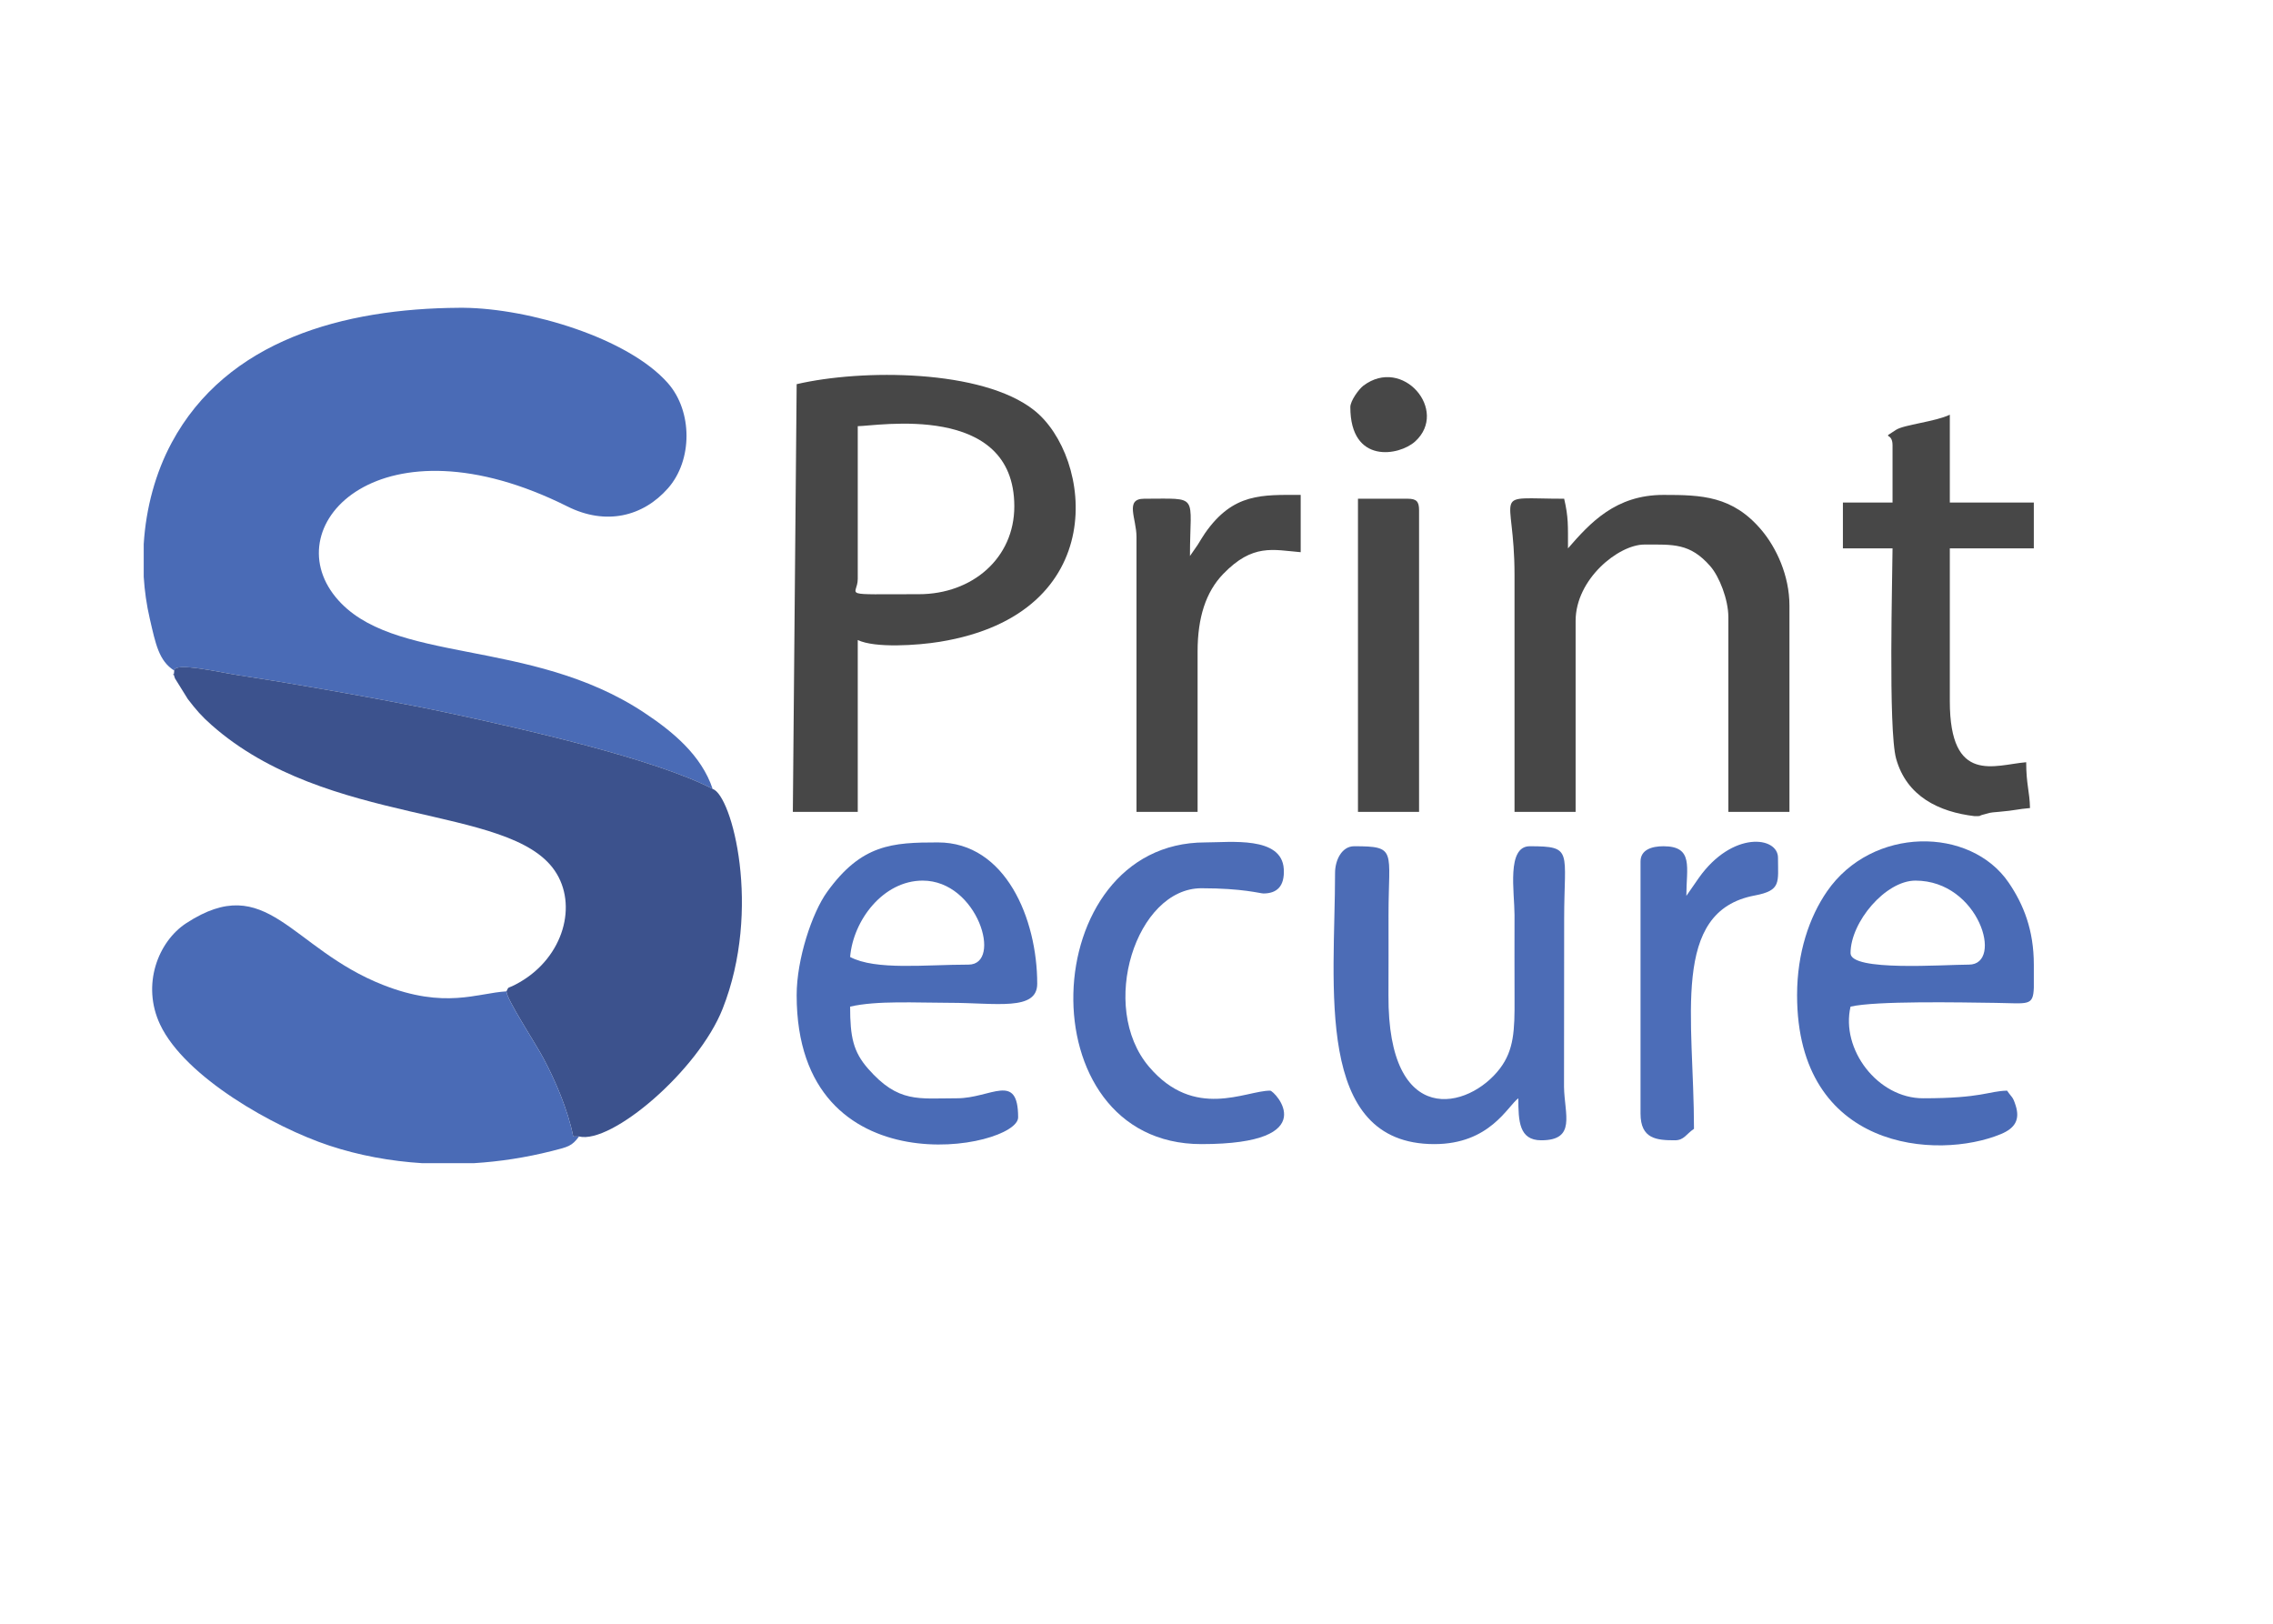
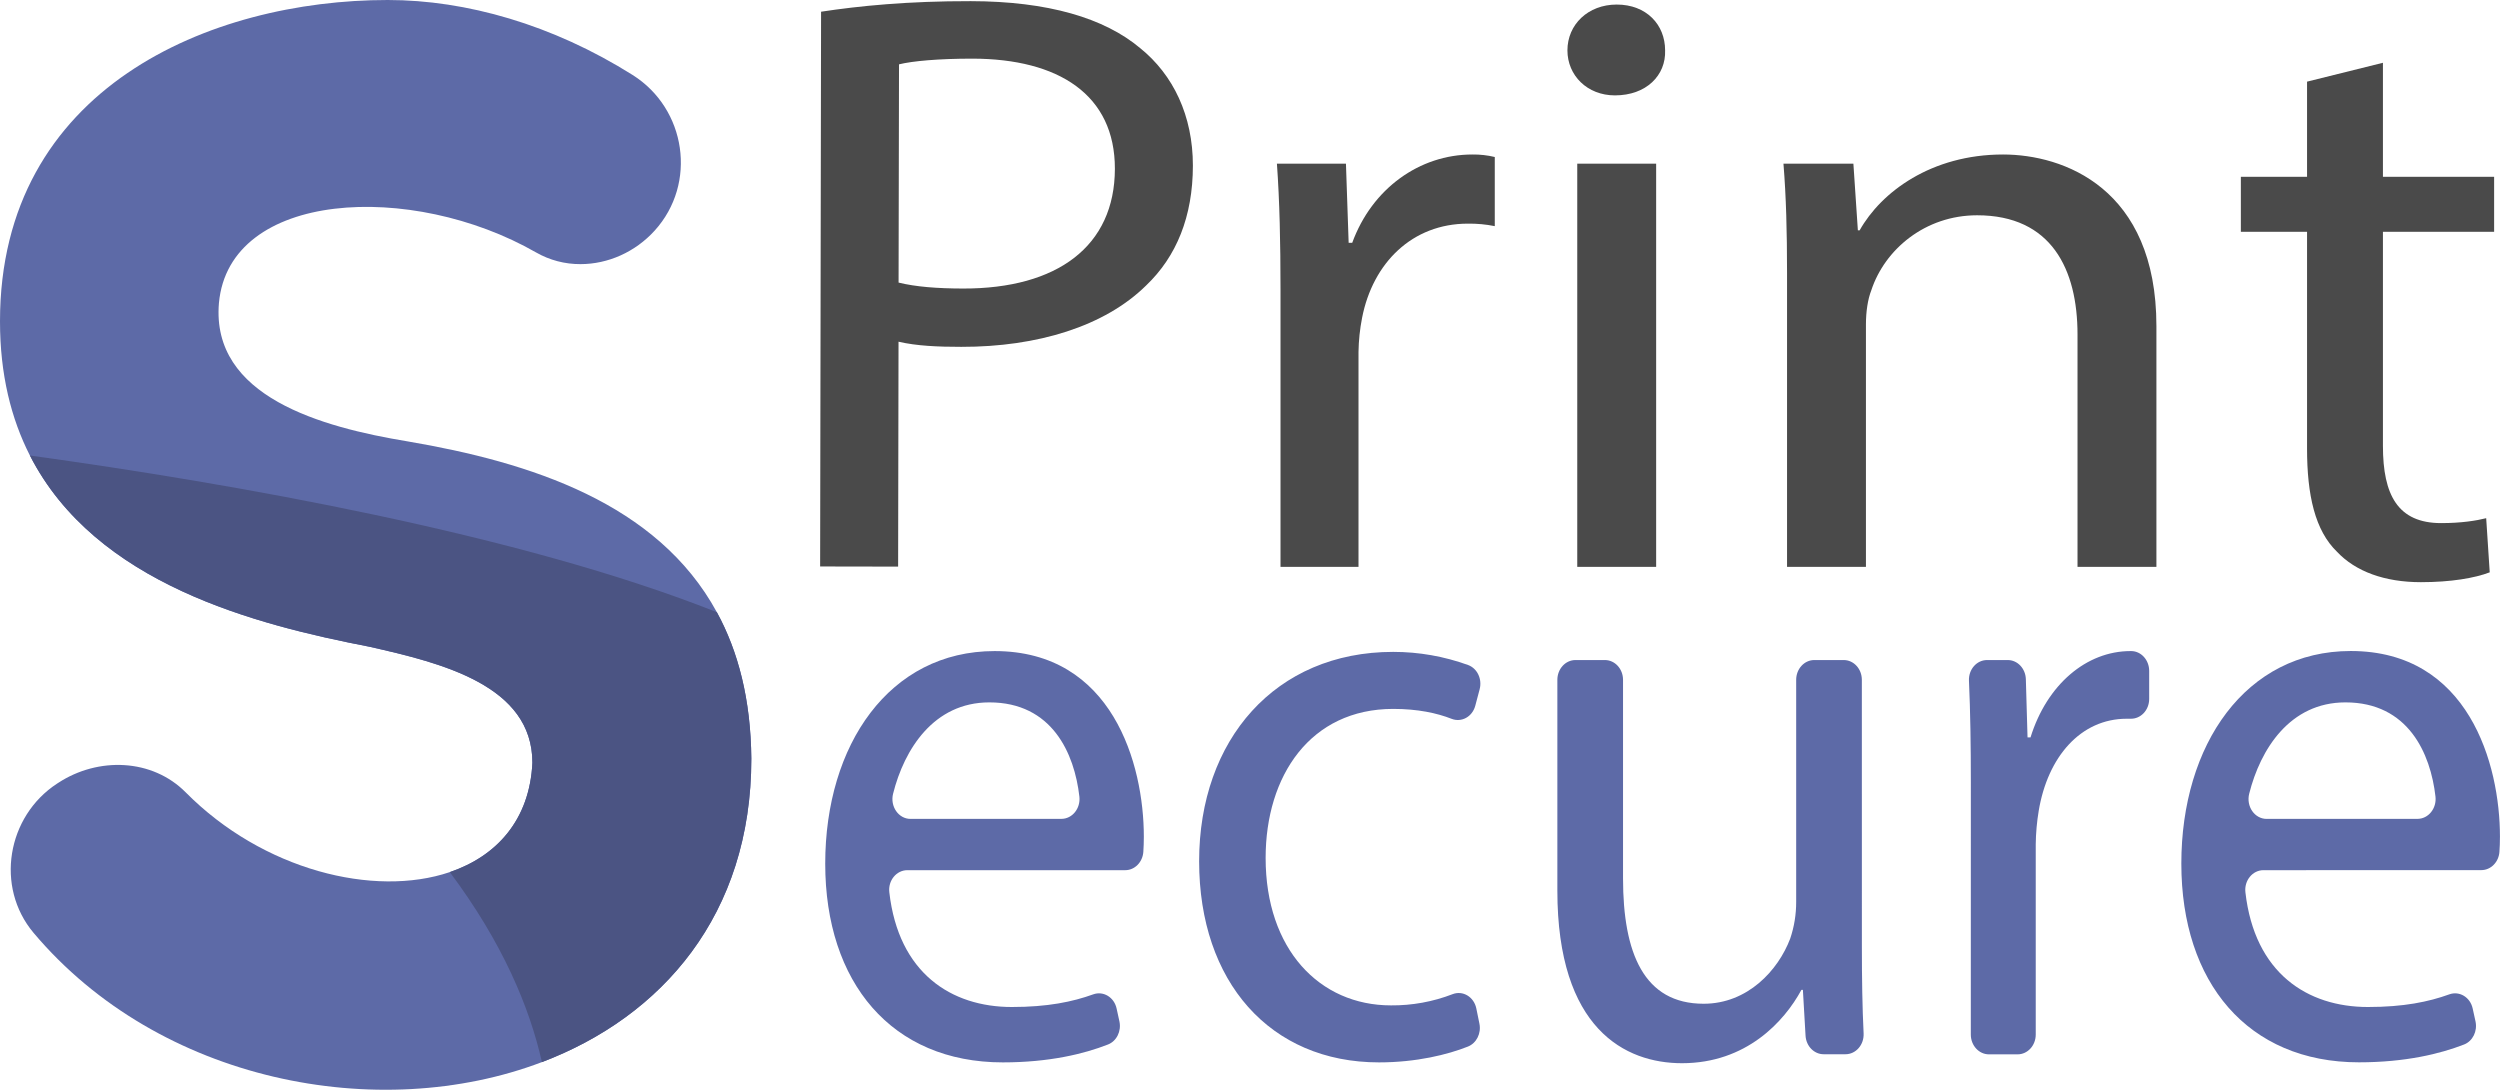
- <svg xmlns="http://www.w3.org/2000/svg" xml:space="preserve" width="210mm" height="150mm" version="1.1" style="shape-rendering:geometricPrecision; text-rendering:geometricPrecision; image-rendering:optimizeQuality; fill-rule:evenodd; clip-rule:evenodd" viewBox="0 0 21000 15000">
+ <svg xmlns="http://www.w3.org/2000/svg" viewBox="0 0 1943.74 847.3">
  <defs>
-     <style type="text/css">
-    
-     .fil1 {fill:#3C528D}
-     .fil2 {fill:#474747}
-     .fil0 {fill:#4A6BB6}
-     .fil3 {fill:#4C6CB6}
-     .fil4 {fill:#4C6DB8}
-    
-   </style>
+     <style>.cls-1{fill:#5d6aa7;}.cls-2{fill:#4b5483;}.cls-3{fill:#4a4a4a;}</style>
  </defs>
-   <g id="Слой_x0020_1">
-     <g id="_1905928048336">
-       <path class="fil0" d="M1609.83 6194.72c0.27,-82.77 435.97,19.32 591.27,42.64 223.8,33.61 450.62,71.45 673.79,110.24 432.2,75.12 868.52,152.65 1298.8,245.11 657.25,141.24 1878.19,417.86 2410.48,695.44 -103.48,-311.08 -367.8,-529.56 -634.41,-705.97 -1057.67,-699.83 -2334.74,-437.24 -2849.2,-1066.63 -552.19,-675.57 423.52,-1696.53 2142.07,-836.8 353.29,176.74 696.62,94.92 928.22,-167.35 229.69,-260.11 228.53,-712.34 -0.37,-972.16 -367.06,-416.61 -1278.23,-689.45 -1885.29,-695.91l-43.05 0c-1065.52,6.4 -2145.83,297.09 -2656.03,1246.1 -149.12,277.36 -237.71,602.66 -258.33,937.08l0 301.83c8.04,130.13 26.55,259.87 56.03,387.01 54.12,233.39 83.7,389.93 226.02,479.37z" />
-       <path class="fil1" d="M4678.99 9158.05c-1.71,68.23 264.98,475.16 339.2,613.51 109.1,203.35 229.54,481.32 277.45,727.15l53.81 0.07c299.87,72.95 1100.08,-607.98 1326.33,-1178.56 365.21,-921.01 85.66,-1975.37 -91.61,-2032.07 -532.29,-277.58 -1753.23,-554.2 -2410.48,-695.44 -430.28,-92.46 -866.6,-169.99 -1298.8,-245.11 -223.17,-38.79 -449.99,-76.63 -673.79,-110.24 -155.3,-23.32 -591,-125.41 -591.27,-42.64 -6.1,99.14 -22.28,-28.95 6.28,71.41l118.91 191.47c77.03,100.45 127.9,159.07 219.1,239.66 1072.16,947.46 2748.33,729.44 3170.52,1345.07 216.14,315.17 82.65,796.62 -321.62,1030.51 -128.72,74.47 -95.84,28.49 -124.03,85.21z" />
-       <path class="fil0" d="M5349.45 10498.78l-53.81 -0.07c-47.91,-245.83 -168.35,-523.8 -277.45,-727.15 -74.22,-138.35 -340.91,-545.28 -339.2,-613.51 -270.04,15.84 -566.76,166.17 -1139.96,-59.31 -857.6,-337.35 -1069.43,-1058.6 -1818.08,-570.58 -260.23,169.63 -415.34,569.4 -241.58,936.91 229.78,485.99 1051.07,948.39 1563.18,1117.93 272.95,90.36 563.71,144.09 860.43,162.55l471.93 0c242.54,-14.85 484.91,-52.37 720.84,-111.89 154.3,-38.92 186.9,-44.74 253.7,-134.88z" />
-       <path class="fil2" d="M8489.17 5489.16c-753.49,0 -564.45,21.71 -564.45,-141.11l0 -1411.11c173.86,0 1446.39,-227.09 1446.39,740.83 0,477.66 -387.4,811.39 -881.94,811.39zm-1128.89 -1940.27l-35.28 3951.11 599.72 0 0 -1587.5c158.97,76.27 551.81,49.75 757.24,16.4 1594.54,-258.89 1407.97,-1714.95 871.82,-2139.34 -478.69,-378.9 -1589.79,-381.32 -2193.5,-240.67z" />
-       <path class="fil2" d="M14486.39 5065.83c0,-213.2 4.53,-287.76 -35.28,-458.61 -697.95,0 -458.61,-100.19 -458.61,705.55l0 2187.23 564.45 0 0 -1763.89c0,-387.44 397.12,-705.56 635,-705.56 267.89,0 421.8,-15.07 610.21,201.18 81.88,93.98 165.9,305.83 165.9,469.1l0 1799.17 564.44 0 0 -1905c0,-280.37 -122.81,-536.74 -256.44,-696.06 -267.92,-319.44 -556.72,-327 -907.72,-327 -441.91,0 -676.58,257.62 -881.95,493.89z" />
-       <path class="fil0" d="M8524.45 8135c510.25,0 740.56,776.11 423.33,776.11 -399.32,0 -857.3,54.48 -1093.61,-70.56 28.26,-339.62 305.78,-705.55 670.28,-705.55zm-1164.17 1058.33c0,1818.24 2046.11,1416.83 2046.11,1128.89 0,-423.78 -250.69,-176.39 -564.44,-176.39 -356.71,0 -541.03,46.16 -821.04,-272.57 -137.6,-156.63 -166.74,-292.42 -166.74,-574.1 246.62,-57.45 614.96,-35.28 917.22,-35.28 431.64,0 811.39,78.83 811.39,-176.39 0,-598.01 -291.29,-1305.27 -917.22,-1305.27 -421.78,0 -706.5,16.21 -1024.12,457.54 -139.16,193.37 -281.16,620.31 -281.16,953.57z" />
-       <path class="fil0" d="M17096.95 8805.27c0,-287.01 322.72,-670.27 599.72,-670.27 588.67,0 817.1,776.11 493.89,776.11 -234.9,0 -1093.61,65.15 -1093.61,-105.84zm1693.33 105.84l0 212.39c-6.03,174.59 -53.23,145.06 -352.14,141.02 -329.34,-4.44 -1106.82,-19.96 -1341.19,34.64 -91.73,393.73 249.98,846.67 670.27,846.67 548.58,0 602.34,-66.69 776.12,-70.56 45.02,67.25 51.58,49.96 79.22,137.56 40.83,129.4 -4.29,208.83 -136.54,263.74 -585.7,243.17 -1882.96,153.29 -1882.96,-1283.24 0,-391.62 112.99,-721.35 276.36,-958.36 416.6,-604.33 1325.33,-601.26 1679.41,-80.19 136.19,200.4 231.45,436.2 231.45,756.33z" />
-       <path class="fil3" d="M12334.45 8064.44c0,1038.66 -199.05,2504.72 917.22,2504.72 513.74,0 676.13,-350.08 776.11,-423.33 0,211.95 7.22,388.05 211.67,388.05 325.78,0 214.62,-239.11 210.37,-492.37l1.29 -1553.74c0.03,-626.97 87.03,-670.27 -317.5,-670.27 -216.56,0 -141.13,424.19 -141.11,634.99 0.03,258.71 -1.16,517.68 0.24,776.35 1.56,288.51 -5.31,470.81 -134.63,641.49 -287.48,379.45 -1037.45,561.68 -1030.24,-676.53 1.44,-247.03 0.44,-494.26 0.47,-741.31 0.06,-597.58 82.52,-634.99 -317.5,-634.99 -114.05,0 -176.39,128.06 -176.39,246.94z" />
-       <path class="fil2" d="M17485 4113.33l0 529.17 -458.61 0 0 423.33 458.61 0c0,217.94 -41.1,1675.93 33.03,1942.52 96.8,348.05 394.6,492.25 724.85,531.16l35.93 -0.34c34.44,-4.56 -0.53,-2.74 41,-13.07 78.85,-19.63 42.44,-17.68 150.91,-26.77 145.28,-12.16 168.88,-25.01 284.28,-34.61 -3.42,-153.81 -35.28,-220.8 -35.28,-423.34 -290.36,24.17 -705.55,212.29 -705.55,-564.44l0 -1411.11 776.11 0 0 -423.33 -776.11 0 0 -811.39c-134.79,64.67 -422.77,91.87 -496.67,139.6 -147.12,95.02 -32.5,9.37 -32.5,142.62z" />
-       <path class="fil3" d="M11099.72 10569.16c1143.5,0 675.66,-493.89 635,-493.89 -227.42,0 -698.91,274.31 -1119.43,-221.12 -471.2,-555.16 -116.75,-1648.6 484.43,-1648.6 382.7,0 543.46,48.33 572.69,48.31 121.97,-0.07 197.72,-63.31 188.26,-225.86 -17.84,-306.29 -494,-245.78 -725.67,-245.78 -1566.9,0 -1669.75,2786.94 -35.28,2786.94z" />
-       <path class="fil2" d="M10993.89 5136.38c0,-578.99 96.27,-529.16 -423.33,-529.16 -181.77,0 -70.56,182.68 -70.56,352.78l0 2540 564.45 0 0 -1481.67c0,-311.42 75.49,-549.47 236.46,-716.04 273.61,-283.11 460.57,-222.44 716.04,-201.18l0 -529.17c-355.91,0 -622.35,-20.06 -882.81,351.92 -24.16,34.49 -45.71,73.1 -68.08,108.31l-72.17 104.21z" />
-       <path class="fil4" d="M15580 8276.11c0,-262.2 69.99,-458.61 -211.66,-458.61 -108.32,0 -211.67,32.66 -211.67,141.11l0 2328.33c0,235.61 149.93,246.94 317.5,246.94 84.81,0 103.7,-57.16 176.39,-105.83 0,-1022.39 -219.89,-2008.78 560.84,-2155.54 247.86,-46.59 215.27,-120.69 215.27,-349.18 0,-197.08 -421.3,-250.88 -731.1,186.12l-115.57 166.66z" />
-       <path class="fil2" d="M12546.11 7500l564.45 0 0 -2786.95c0,-81.28 -24.55,-105.83 -105.84,-105.83l-458.61 0 0 2892.78z" />
-       <path class="fil2" d="M12475.56 3760.55c0,530.86 452.43,451.3 599.38,317.16 311.95,-284.74 -115.24,-789.36 -479.23,-514.51 -41.44,31.29 -120.15,139.65 -120.15,197.35z" />
+   <g id="Слой_2" data-name="Слой 2">
+     <g id="Слой_1-2" data-name="Слой 1">
+       <path class="cls-1" d="M584.16,589.84c0,121.56-69.63,200.57-162.82,235.95C294.45,874,123.94,841.38,26.1,725.28c-30-35.65-20.69-90.56,18.23-116l1-.64c31-20.27,73-18.89,99.07,7.43,60,60.55,146.52,81.89,205.29,62,36.41-12.34,62.14-40.52,64.24-85,0-60.12-70.32-77.5-126.55-90.19-88.63-17.2-213-48.71-264.12-148.7C8.63,325.48,0,291.12,0,249.87,0,68,164,0,301.47,0c60.84,0,128,19.05,190.38,58.29,41.74,26.3,50.39,84.34,17.17,121-15.12,16.68-36.33,26.07-57.69,26.07a68.82,68.82,0,0,1-34.56-9.1c-96.85-55.49-238.55-48.22-246.55,39.34C164,308.38,249.88,332.13,317,343.19c95.42,16.25,194.18,47.95,240.34,132.8C574,506.49,583.75,543.85,584.16,589.84Z" />
+       <path class="cls-2" d="M584.16,589.84c0,121.56-69.63,200.57-162.82,235.95-9.58-42.53-30.49-92.74-71.64-147.75,36.41-12.34,62.14-40.52,64.24-85,0-60.12-70.32-77.5-126.55-90.19-88.63-17.2-213-48.71-264.12-148.7C180.7,375.94,403.75,415,557.37,476,574,506.49,583.75,543.85,584.16,589.84Z" />
+       <path class="cls-1" d="M705.44,676.56c-8.42,0-15.05,8-14,17.13,7.14,63,48.24,89.25,95.25,89.25,27.76,0,47.16-4,63.27-9.83,7.87-2.84,16.27,2.19,18.19,11l2.19,10c1.66,7.62-2.18,15.4-8.94,18C842.86,819.38,815.84,826,779.71,826c-86.46,0-138.1-62.06-138.1-154.51s49.9-165.28,131.72-165.28c91.68,0,116,88,116,144.38,0,4.27-.16,8.18-.39,11.71-.54,8-6.67,14.26-14.06,14.26Zm119.78-39.9c8.48,0,15-8.1,14-17.28-3.82-33.66-21.24-73.28-70-73.28-43.26,0-66.16,36.44-74.85,71-2.47,9.85,4.21,19.59,13.57,19.59Z" />
+       <path class="cls-1" d="M1150.23,795.83c1.58,7.56-2.25,15.21-8.92,17.87-15.7,6.25-40,12.3-69.14,12.3-84.72,0-139.85-62.69-139.85-156.41,0-94.36,59.19-162.75,150.87-162.75a170.71,170.71,0,0,1,58.39,10.26c7.08,2.67,10.94,11,8.83,18.85L1147,548.79c-2.3,8.52-10.68,13.09-18.35,10.1-11.45-4.48-26.4-7.72-45.41-7.72-64.41,0-99.22,51.93-99.22,115.89,0,70.92,41.78,114.62,97.48,114.62a129.91,129.91,0,0,0,47.92-8.73c8-3.06,16.54,2.13,18.41,11.09Z" />
+       <path class="cls-1" d="M1447.6,736.08c0,24.79.36,47.26,1.35,67.39.43,8.81-6,16.2-14.07,16.2h-17c-7.44,0-13.6-6.31-14.07-14.41l-2.07-35.62h-1.16c-13.34,24.7-42.94,57-92.84,57-44.1,0-96.9-26.6-96.9-134.25V528.56c0-8.5,6.31-15.38,14.09-15.38h22.87c7.79,0,14.1,6.88,14.1,15.38V682.89c0,58.26,16.25,97.52,62.67,97.52,34.23,0,58-26,67.31-50.66a88.22,88.22,0,0,0,4.64-28.5V528.56c0-8.5,6.31-15.38,14.1-15.38h22.87c7.78,0,14.09,6.88,14.09,15.38Z" />
+       <path class="cls-1" d="M1532.33,608.8c0-29.42-.39-55.47-1.47-79.53-.4-8.77,6-16.09,14.07-16.09H1561c7.61,0,13.85,6.59,14.09,14.89l1.31,45.26h2.32c12.76-41.16,43.52-67.12,77.75-67.12h.59c7.72.06,13.92,7,13.92,15.39v21.84c0,8.68-6.56,15.59-14.51,15.37-.93,0-1.9,0-2.9,0-36,0-61.51,29.76-68.47,71.56a170.75,170.75,0,0,0-2.32,26v148c0,8.49-6.31,15.38-14.1,15.38h-22.29c-7.78,0-14.09-6.89-14.09-15.38Z" />
+       <path class="cls-1" d="M1759.79,676.56c-8.42,0-15,8-14,17.13,7.14,63,48.25,89.25,95.25,89.25,27.77,0,47.17-4,63.28-9.83,7.86-2.84,16.27,2.19,18.18,11l2.19,10c1.66,7.62-2.17,15.4-8.93,18-18.53,7.22-45.55,13.84-81.68,13.84-86.46,0-138.1-62.06-138.1-154.51s49.9-165.28,131.72-165.28c91.68,0,116,88,116,144.38,0,4.27-.16,8.18-.4,11.71-.53,8-6.67,14.26-14.06,14.26Zm119.79-39.9c8.47,0,15-8.1,14-17.28-3.82-33.66-21.23-73.28-70-73.28-43.26,0-66.16,36.44-74.84,71-2.48,9.85,4.21,19.59,13.57,19.59Z" />
+       <path class="cls-3" d="M638.38,9.11C667.66,4.63,706,.81,754.8.9,814.74,1,858.63,14,886.47,37.41c25.76,20.77,41,52.54,41,91.4-.07,39.5-12.67,70.57-36.41,93.19-32.12,31.68-84.42,47.78-143.67,47.67-18.13,0-34.85-.71-48.79-4l-.31,174.87-60.64-.11Zm60.26,210.6c13.24,3.27,30,4.59,50.18,4.63,73.19.13,117.86-32.82,118-93.05.1-57.65-43.76-85.58-110.68-85.7-26.49,0-46.7,1.86-57.16,4.43Z" />
+       <path class="cls-3" d="M995.59,225.05c0-36.92-.7-68.66-2.79-97.8h53.67l2.1,61.53h2.78c15.34-42.1,52.28-68.66,93.41-68.66a70.82,70.82,0,0,1,17.42,1.95v53.75a99.21,99.21,0,0,0-20.91-1.94c-43.21,0-73.88,30.44-82.25,73.19a149.79,149.79,0,0,0-2.79,26.55v167.1H995.59Z" />
+       <path class="cls-3" d="M1294.62,39.16c.7,19.43-14.64,35-39,35-21.61,0-36.95-15.55-36.95-35,0-20.07,16-35.62,38.34-35.62C1280,3.54,1294.62,19.09,1294.62,39.16Zm-68.31,401.56V127.25h61.34V440.72Z" />
+       <path class="cls-3" d="M1389.42,212.09c0-32.38-.7-58.93-2.79-84.84H1441l3.48,51.81h1.4c16.73-29.79,55.76-58.94,111.52-58.94,46.7,0,119.2,25.91,119.2,133.42V440.72h-61.34V260c0-50.52-20.22-92.62-78.07-92.62-40.43,0-71.8,26.56-82.25,58.29-2.79,7.13-4.18,16.84-4.18,26.56V440.72h-61.34Z" />
+       <path class="cls-3" d="M1877.46,447c-3.23-.31-6.42-.58-9.59-.91h9.5Z" />
+       <path class="cls-3" d="M1852.72,48.81v88.67h86.45v42.74h-86.45V346.71c0,38.27,11.66,60,45.28,60,15.78,0,27.45-1.91,35-3.82l2.75,42.1c-11.67,4.46-30.19,7.65-53.52,7.65-28.13,0-50.77-8.29-65.18-23.6-17.16-16.59-23.33-44-23.33-80.38V180.22h-51.46V137.48h51.46v-74Z" />
    </g>
  </g>
</svg>
